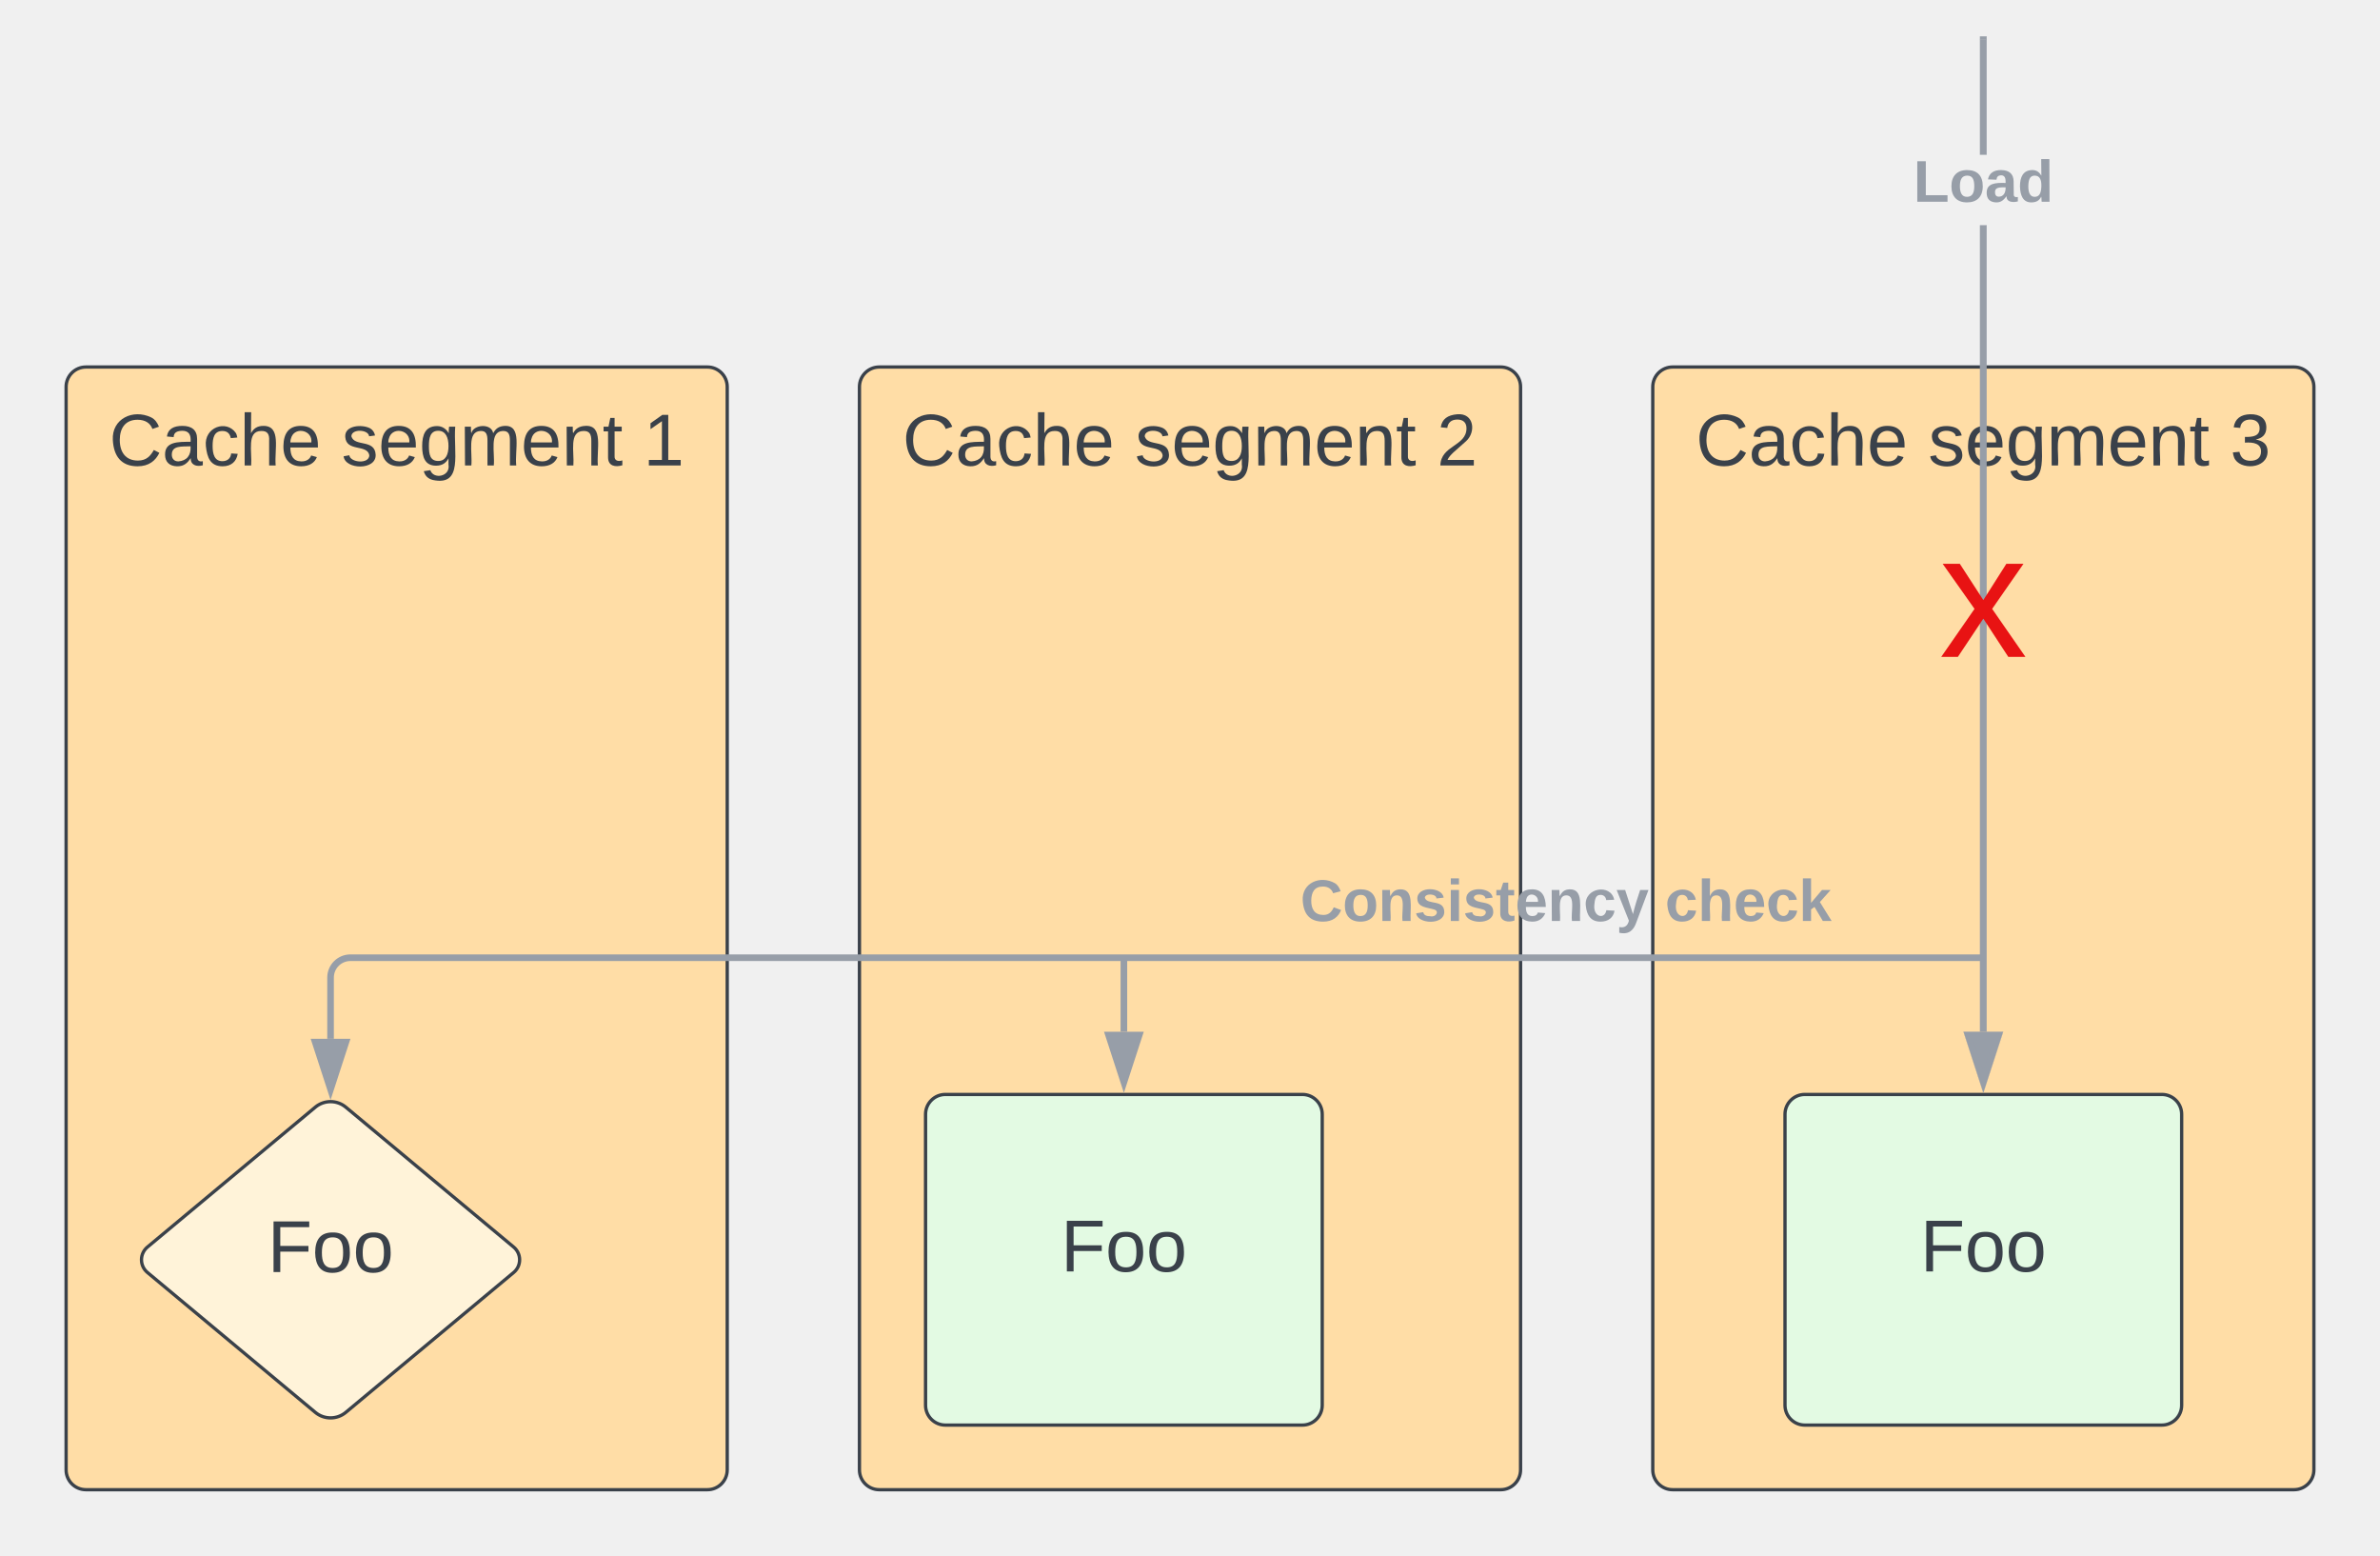
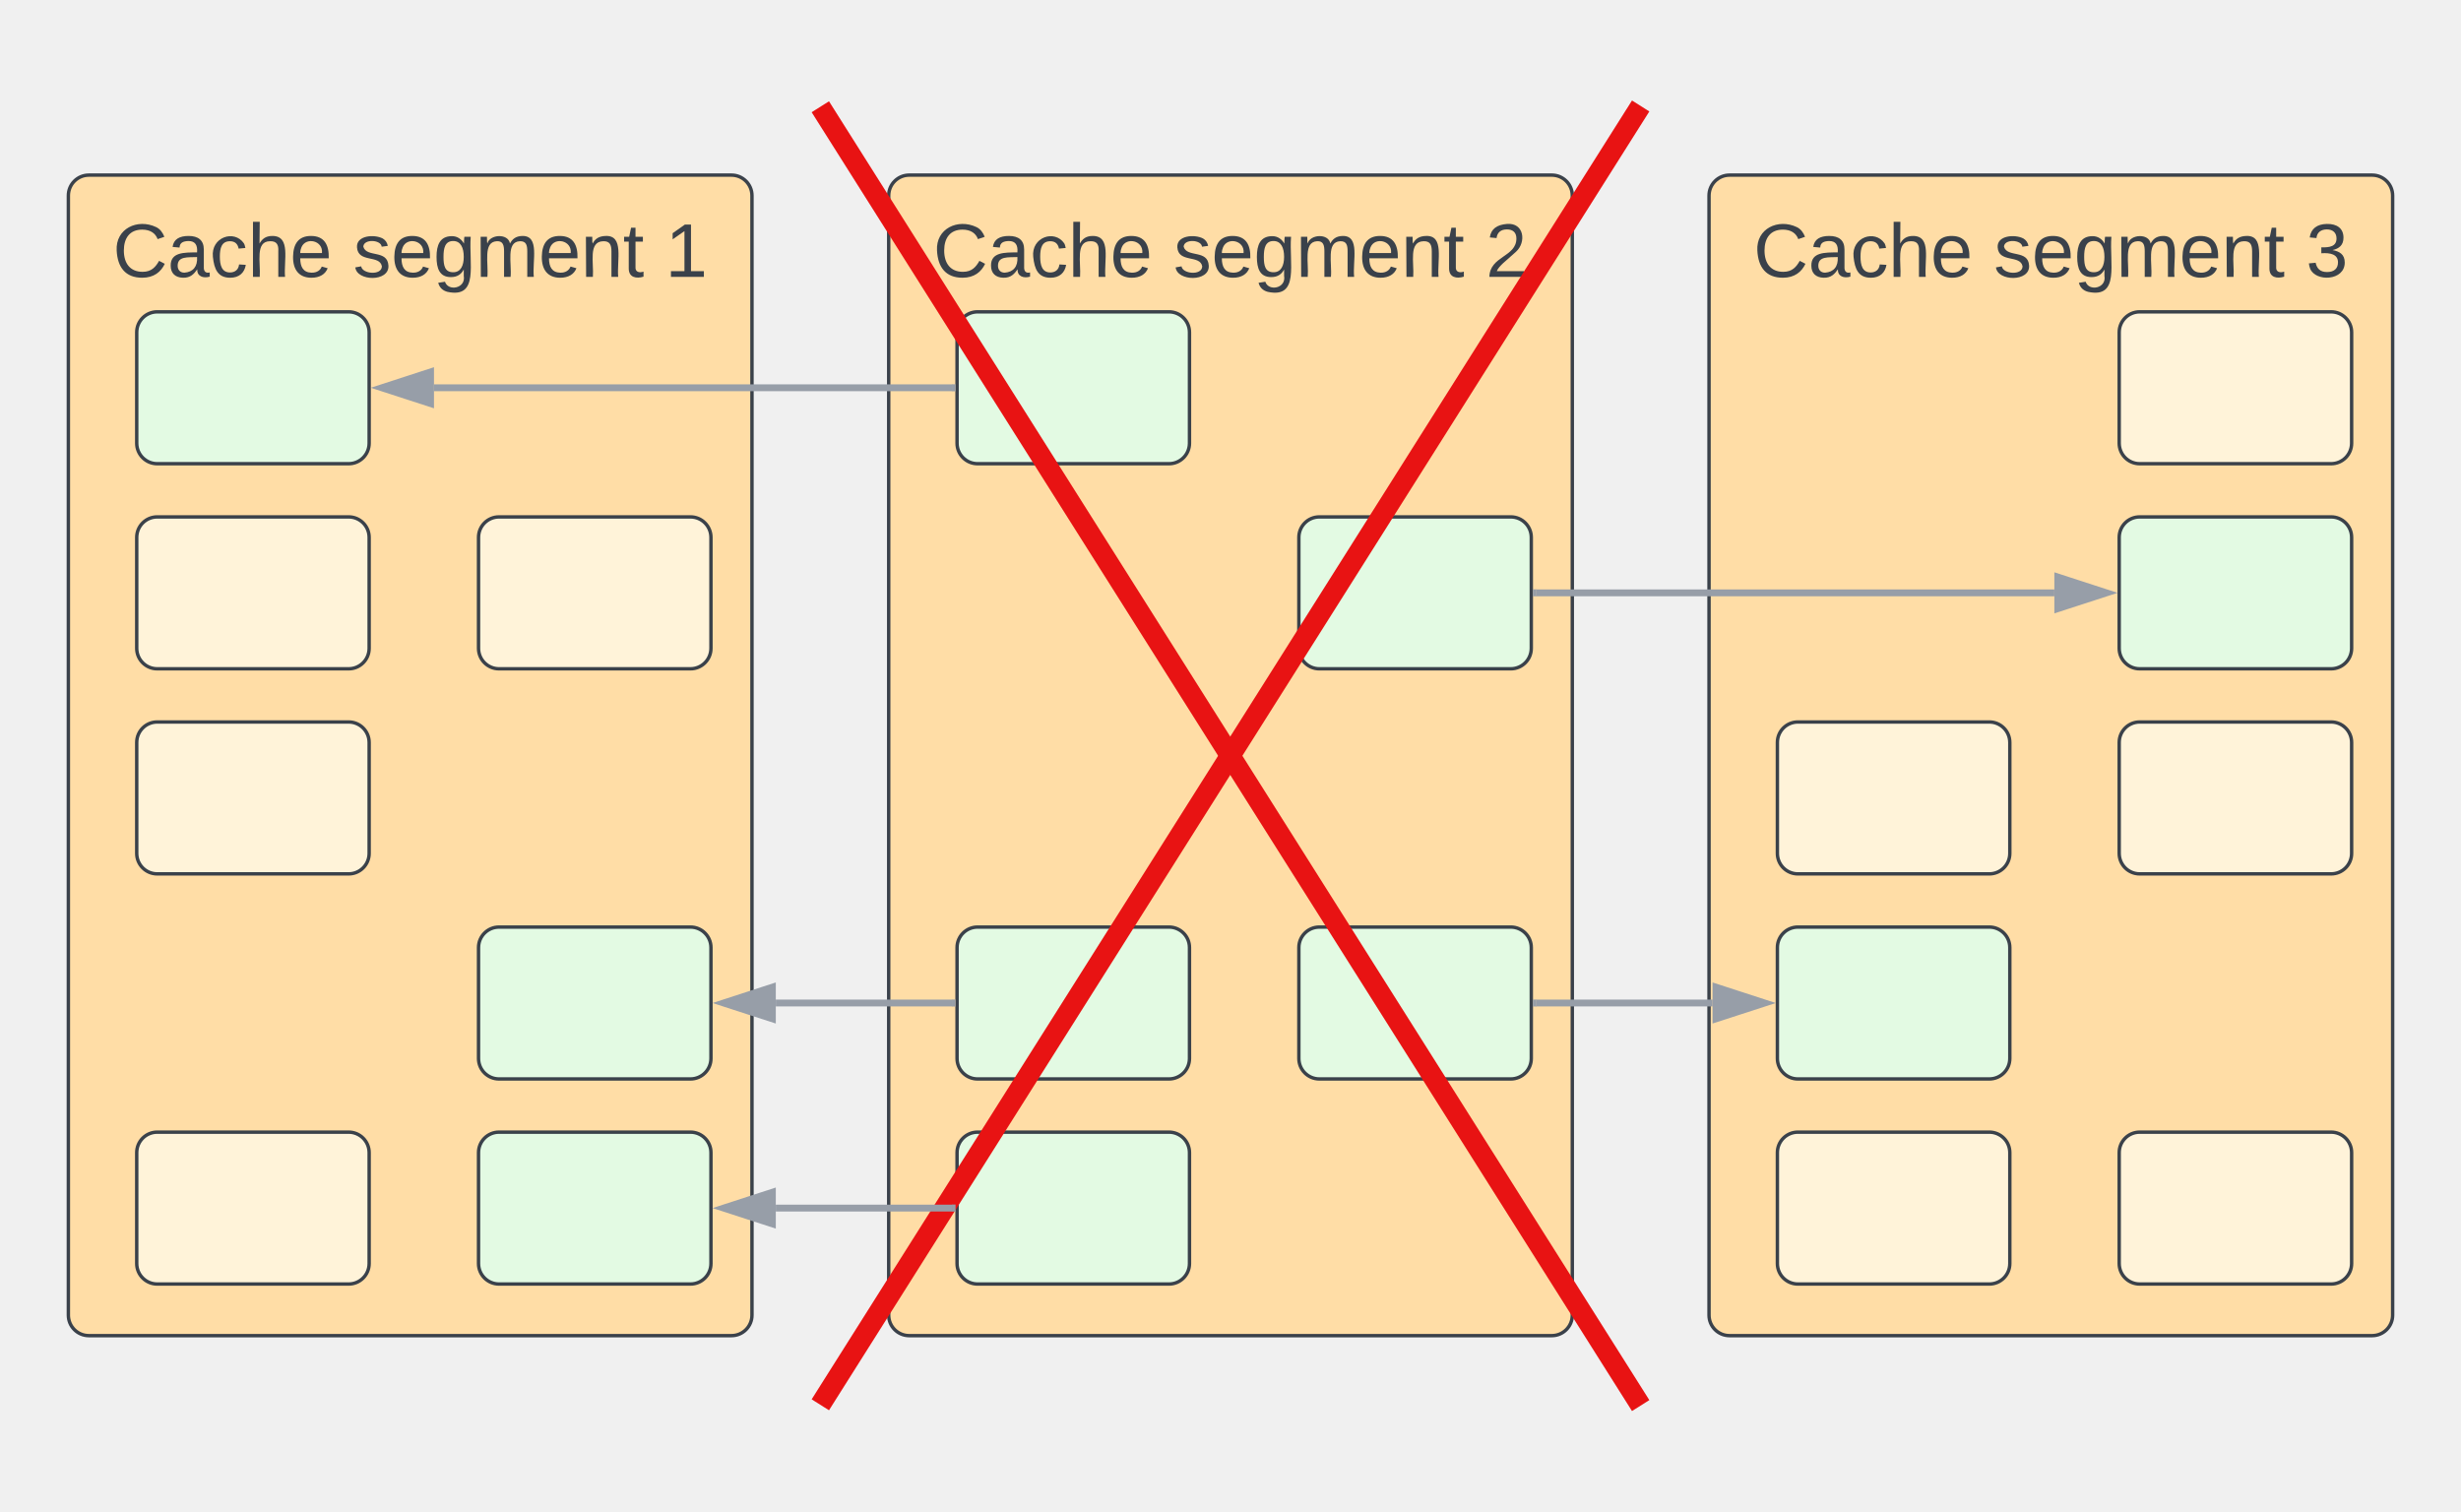
- <svg xmlns="http://www.w3.org/2000/svg" xmlns:ns1="lucid" xmlns:xlink="http://www.w3.org/1999/xlink" width="720" height="470.54">
-   <g transform="translate(0 -89)" ns1:page-tab-id="0_0">
+ <svg xmlns="http://www.w3.org/2000/svg" xmlns:ns1="lucid" xmlns:xlink="http://www.w3.org/1999/xlink" width="720" height="442.23">
+   <g transform="translate(0 -148.7684)" ns1:page-tab-id="0_0">
+     <path d="M20 206a6 6 0 0 1 6-6h188a6 6 0 0 1 6 6v327.54a6 6 0 0 1-6 6H26a6 6 0 0 1-6-6z" stroke="#3a414a" fill="#ffdda6" />
+     <use xlink:href="#a" transform="matrix(1,0,0,1,32,212) translate(1.024691 17.77778)" />
+     <use xlink:href="#b" transform="matrix(1,0,0,1,32,212) translate(71.33333 17.77778)" />
+     <use xlink:href="#c" transform="matrix(1,0,0,1,32,212) translate(162.6296 17.77778)" />
    <path d="M260 206a6 6 0 0 1 6-6h188a6 6 0 0 1 6 6v327.54a6 6 0 0 1-6 6H266a6 6 0 0 1-6-6z" stroke="#3a414a" fill="#ffdda6" />
    <use xlink:href="#a" transform="matrix(1,0,0,1,272,212) translate(1.024691 17.77778)" />
    <use xlink:href="#b" transform="matrix(1,0,0,1,272,212) translate(71.33333 17.77778)" />
-     <use xlink:href="#c" transform="matrix(1,0,0,1,272,212) translate(162.6296 17.77778)" />
-     <path d="M20 206a6 6 0 0 1 6-6h188a6 6 0 0 1 6 6v327.54a6 6 0 0 1-6 6H26a6 6 0 0 1-6-6z" stroke="#3a414a" fill="#ffdda6" />
-     <use xlink:href="#a" transform="matrix(1,0,0,1,32,212) translate(1.024691 17.77778)" />
-     <use xlink:href="#b" transform="matrix(1,0,0,1,32,212) translate(71.33333 17.77778)" />
-     <use xlink:href="#d" transform="matrix(1,0,0,1,32,212) translate(162.6296 17.77778)" />
+     <use xlink:href="#d" transform="matrix(1,0,0,1,272,212) translate(162.6296 17.77778)" />
    <path d="M500 206a6 6 0 0 1 6-6h188a6 6 0 0 1 6 6v327.54a6 6 0 0 1-6 6H506a6 6 0 0 1-6-6z" stroke="#3a414a" fill="#ffdda6" />
    <use xlink:href="#a" transform="matrix(1,0,0,1,512,212) translate(1.024691 17.77778)" />
    <use xlink:href="#b" transform="matrix(1,0,0,1,512,212) translate(71.33333 17.77778)" />
    <use xlink:href="#e" transform="matrix(1,0,0,1,512,212) translate(162.6296 17.77778)" />
-     <path d="M95.4 423.84a7.2 7.2 0 0 1 9.2 0l50.8 42.32a5 5 0 0 1 0 7.68l-50.8 42.32a7.2 7.2 0 0 1-9.2 0l-50.8-42.32a5 5 0 0 1 0-7.68z" stroke="#3a414a" fill="#fff3d9" />
-     <use xlink:href="#f" transform="matrix(1,0,0,1,45,425) translate(35.90006 48.71528)" />
-     <path d="M280 426a6 6 0 0 1 6-6h108a6 6 0 0 1 6 6v88a6 6 0 0 1-6 6H286a6 6 0 0 1-6-6z" stroke="#3a414a" fill="#e3fae3" />
-     <use xlink:href="#f" transform="matrix(1,0,0,1,292,432) translate(28.89506 41.52778)" />
-     <path d="M540 426a6 6 0 0 1 6-6h108a6 6 0 0 1 6 6v88a6 6 0 0 1-6 6H546a6 6 0 0 1-6-6z" stroke="#3a414a" fill="#e3fae3" />
-     <use xlink:href="#f" transform="matrix(1,0,0,1,552,432) translate(28.89506 41.52778)" />
-     <path d="M601 401.03h-2v-243.9h2zm0-265.24h-2V101h2z" stroke="#979ea8" stroke-width=".05" fill="#979ea8" />
-     <path d="M601 101.03h-2V100h2z" stroke="#979ea8" stroke-width=".05" fill="#979ea8" />
-     <path d="M600 416.3l-4.64-14.27h9.28z" fill="#979ea8" />
-     <path d="M600 419.54l-6-18.5h12zm-3.26-16.5l3.26 10.02 3.26-10.03z" stroke="#979ea8" stroke-width=".05" fill="#979ea8" />
-     <use xlink:href="#g" transform="matrix(1,0,0,1,578.8395,135.7905) translate(0 14.22222)" />
-     <path d="M599 378.65H106a6 6 0 0 0-6 6v18.52M598.97 378.65H600" stroke="#979ea8" stroke-width="2" fill="none" />
-     <path d="M100 418.44l-4.64-14.27h9.28z" stroke="#979ea8" stroke-width="2" fill="#979ea8" />
-     <use xlink:href="#h" transform="matrix(1,0,0,1,393.3619,353.3189) translate(0.005 14.22222)" />
-     <use xlink:href="#i" transform="matrix(1,0,0,1,393.3619,353.3189) translate(110.3754 14.22222)" />
-     <path d="M340 379.65v21.38M340 379.68v-1.03" stroke="#979ea8" stroke-width="2" fill="none" />
-     <path d="M340 416.3l-4.64-14.27h9.28z" stroke="#979ea8" stroke-width="2" fill="#979ea8" />
-     <path d="M560 246a6 6 0 0 1 6-6h68a6 6 0 0 1 6 6v35a6 6 0 0 1-6 6h-68a6 6 0 0 1-6-6z" stroke="#000" stroke-opacity="0" fill="#fff" fill-opacity="0" />
-     <g>
-       <use xlink:href="#j" transform="matrix(1,0,0,1,565,245) translate(21.66667 42.66667)" />
-     </g>
+     <path d="M140 426a6 6 0 0 1 6-6h56a6 6 0 0 1 6 6v32.44a6 6 0 0 1-6 6h-56a6 6 0 0 1-6-6z" stroke="#3a414a" fill="#e3fae3" />
+     <path d="M620 486a6 6 0 0 1 6-6h56a6 6 0 0 1 6 6v32.44a6 6 0 0 1-6 6h-56a6 6 0 0 1-6-6zM620 246a6 6 0 0 1 6-6h56a6 6 0 0 1 6 6v32.44a6 6 0 0 1-6 6h-56a6 6 0 0 1-6-6zM40 486a6 6 0 0 1 6-6h56a6 6 0 0 1 6 6v32.44a6 6 0 0 1-6 6H46a6 6 0 0 1-6-6z" stroke="#3a414a" fill="#fff3d9" />
+     <path d="M520 426a6 6 0 0 1 6-6h56a6 6 0 0 1 6 6v32.44a6 6 0 0 1-6 6h-56a6 6 0 0 1-6-6z" stroke="#3a414a" fill="#e3fae3" />
+     <path d="M40 366a6 6 0 0 1 6-6h56a6 6 0 0 1 6 6v32.44a6 6 0 0 1-6 6H46a6 6 0 0 1-6-6zM520 486a6 6 0 0 1 6-6h56a6 6 0 0 1 6 6v32.44a6 6 0 0 1-6 6h-56a6 6 0 0 1-6-6z" stroke="#3a414a" fill="#fff3d9" />
+     <path d="M140 486a6 6 0 0 1 6-6h56a6 6 0 0 1 6 6v32.44a6 6 0 0 1-6 6h-56a6 6 0 0 1-6-6zM40 246a6 6 0 0 1 6-6h56a6 6 0 0 1 6 6v32.44a6 6 0 0 1-6 6H46a6 6 0 0 1-6-6zM280 486a6 6 0 0 1 6-6h56a6 6 0 0 1 6 6v32.44a6 6 0 0 1-6 6h-56a6 6 0 0 1-6-6zM280 426a6 6 0 0 1 6-6h56a6 6 0 0 1 6 6v32.44a6 6 0 0 1-6 6h-56a6 6 0 0 1-6-6zM380 306a6 6 0 0 1 6-6h56a6 6 0 0 1 6 6v32.44a6 6 0 0 1-6 6h-56a6 6 0 0 1-6-6zM280 246a6 6 0 0 1 6-6h56a6 6 0 0 1 6 6v32.44a6 6 0 0 1-6 6h-56a6 6 0 0 1-6-6z" stroke="#3a414a" fill="#e3fae3" />
+     <path d="M478.4 182.3L241.6 557.23M478.36 182.37l1.64-2.6M241.64 557.17l-1.64 2.6" stroke="#e81313" stroke-width="6" fill="none" />
+     <path d="M278.54 442.22h-51.57" stroke="#979ea8" stroke-width="2" fill="none" />
+     <path d="M279.54 443.22h-1.03v-2h1.03z" stroke="#979ea8" stroke-width=".05" fill="#979ea8" />
+     <path d="M211.7 442.22l14.27-4.64v9.27z" stroke="#979ea8" stroke-width="2" fill="#979ea8" />
+     <path d="M278.54 502.22h-51.57" stroke="#979ea8" stroke-width="2" fill="none" />
+     <path d="M279.54 503.22h-1.03v-2h1.03z" stroke="#979ea8" stroke-width=".05" fill="#979ea8" />
+     <path d="M211.7 502.22l14.27-4.64v9.27z" stroke="#979ea8" stroke-width="2" fill="#979ea8" />
+     <path d="M278.54 262.22H126.97" stroke="#979ea8" stroke-width="2" fill="none" />
+     <path d="M279.54 263.22h-1.03v-2h1.03z" stroke="#979ea8" stroke-width=".05" fill="#979ea8" />
+     <path d="M111.7 262.22l14.27-4.64v9.27z" stroke="#979ea8" stroke-width="2" fill="#979ea8" />
+     <path d="M620 306a6 6 0 0 1 6-6h56a6 6 0 0 1 6 6v32.44a6 6 0 0 1-6 6h-56a6 6 0 0 1-6-6zM380 426a6 6 0 0 1 6-6h56a6 6 0 0 1 6 6v32.44a6 6 0 0 1-6 6h-56a6 6 0 0 1-6-6z" stroke="#3a414a" fill="#e3fae3" />
+     <path d="M449.46 442.22h51.57" stroke="#979ea8" stroke-width="2" fill="none" />
+     <path d="M449.5 443.22h-1.03v-2h1.02z" stroke="#979ea8" stroke-width=".05" fill="#979ea8" />
+     <path d="M516.3 442.22l-14.27 4.63v-9.27z" stroke="#979ea8" stroke-width="2" fill="#979ea8" />
+     <path d="M520 366a6 6 0 0 1 6-6h56a6 6 0 0 1 6 6v32.44a6 6 0 0 1-6 6h-56a6 6 0 0 1-6-6zM620 366a6 6 0 0 1 6-6h56a6 6 0 0 1 6 6v32.44a6 6 0 0 1-6 6h-56a6 6 0 0 1-6-6z" stroke="#3a414a" fill="#fff3d9" />
+     <path d="M449.46 322.22h151.57" stroke="#979ea8" stroke-width="2" fill="none" />
+     <path d="M449.5 323.22h-1.03v-2h1.02z" stroke="#979ea8" stroke-width=".05" fill="#979ea8" />
+     <path d="M616.3 322.22l-14.27 4.63v-9.27z" stroke="#979ea8" stroke-width="2" fill="#979ea8" />
+     <path d="M40 306a6 6 0 0 1 6-6h56a6 6 0 0 1 6 6v32.44a6 6 0 0 1-6 6H46a6 6 0 0 1-6-6z" stroke="#3a414a" fill="#fff3d9" />
+     <path d="M241.6 182.54l236.8 374.92M241.64 182.6L240 180M478.36 557.4L480 560" stroke="#e81313" stroke-width="6" fill="none" />
+     <path d="M140 306a6 6 0 0 1 6-6h56a6 6 0 0 1 6 6v32.44a6 6 0 0 1-6 6h-56a6 6 0 0 1-6-6z" stroke="#3a414a" fill="#fff3d9" />
    <defs>
-       <path fill="#3a414a" d="M212-179c-10-28-35-45-73-45-59 0-87 40-87 99 0 60 29 101 89 101 43 0 62-24 78-52l27 14C228-24 195 4 139 4 59 4 22-46 18-125c-6-104 99-153 187-111 19 9 31 26 39 46" id="k" />
-       <path fill="#3a414a" d="M141-36C126-15 110 5 73 4 37 3 15-17 15-53c-1-64 63-63 125-63 3-35-9-54-41-54-24 1-41 7-42 31l-33-3c5-37 33-52 76-52 45 0 72 20 72 64v82c-1 20 7 32 28 27v20c-31 9-61-2-59-35zM48-53c0 20 12 33 32 33 41-3 63-29 60-74-43 2-92-5-92 41" id="l" />
-       <path fill="#3a414a" d="M96-169c-40 0-48 33-48 73s9 75 48 75c24 0 41-14 43-38l32 2c-6 37-31 61-74 61-59 0-76-41-82-99-10-93 101-131 147-64 4 7 5 14 7 22l-32 3c-4-21-16-35-41-35" id="m" />
-       <path fill="#3a414a" d="M106-169C34-169 62-67 57 0H25v-261h32l-1 103c12-21 28-36 61-36 89 0 53 116 60 194h-32v-121c2-32-8-49-39-48" id="n" />
-       <path fill="#3a414a" d="M100-194c63 0 86 42 84 106H49c0 40 14 67 53 68 26 1 43-12 49-29l28 8c-11 28-37 45-77 45C44 4 14-33 15-96c1-61 26-98 85-98zm52 81c6-60-76-77-97-28-3 7-6 17-6 28h103" id="o" />
+       <path fill="#3a414a" d="M212-179c-10-28-35-45-73-45-59 0-87 40-87 99 0 60 29 101 89 101 43 0 62-24 78-52l27 14C228-24 195 4 139 4 59 4 22-46 18-125c-6-104 99-153 187-111 19 9 31 26 39 46" id="f" />
+       <path fill="#3a414a" d="M141-36C126-15 110 5 73 4 37 3 15-17 15-53c-1-64 63-63 125-63 3-35-9-54-41-54-24 1-41 7-42 31l-33-3c5-37 33-52 76-52 45 0 72 20 72 64v82c-1 20 7 32 28 27v20c-31 9-61-2-59-35zM48-53c0 20 12 33 32 33 41-3 63-29 60-74-43 2-92-5-92 41" id="g" />
+       <path fill="#3a414a" d="M96-169c-40 0-48 33-48 73s9 75 48 75c24 0 41-14 43-38l32 2c-6 37-31 61-74 61-59 0-76-41-82-99-10-93 101-131 147-64 4 7 5 14 7 22l-32 3c-4-21-16-35-41-35" id="h" />
+       <path fill="#3a414a" d="M106-169C34-169 62-67 57 0H25v-261h32l-1 103c12-21 28-36 61-36 89 0 53 116 60 194h-32v-121c2-32-8-49-39-48" id="i" />
+       <path fill="#3a414a" d="M100-194c63 0 86 42 84 106H49c0 40 14 67 53 68 26 1 43-12 49-29l28 8c-11 28-37 45-77 45C44 4 14-33 15-96c1-61 26-98 85-98zm52 81c6-60-76-77-97-28-3 7-6 17-6 28h103" id="j" />
      <g id="a">
+         <use transform="matrix(0.0617284,0,0,0.0617284,0,0)" xlink:href="#f" />
+         <use transform="matrix(0.0617284,0,0,0.0617284,15.98765,0)" xlink:href="#g" />
+         <use transform="matrix(0.0617284,0,0,0.0617284,28.33333,0)" xlink:href="#h" />
+         <use transform="matrix(0.0617284,0,0,0.0617284,39.44444,0)" xlink:href="#i" />
+         <use transform="matrix(0.0617284,0,0,0.0617284,51.79012,0)" xlink:href="#j" />
+       </g>
+       <path fill="#3a414a" d="M135-143c-3-34-86-38-87 0 15 53 115 12 119 90S17 21 10-45l28-5c4 36 97 45 98 0-10-56-113-15-118-90-4-57 82-63 122-42 12 7 21 19 24 35" id="k" />
+       <path fill="#3a414a" d="M177-190C167-65 218 103 67 71c-23-6-38-20-44-43l32-5c15 47 100 32 89-28v-30C133-14 115 1 83 1 29 1 15-40 15-95c0-56 16-97 71-98 29-1 48 16 59 35 1-10 0-23 2-32h30zM94-22c36 0 50-32 50-73 0-42-14-75-50-75-39 0-46 34-46 75s6 73 46 73" id="l" />
+       <path fill="#3a414a" d="M210-169c-67 3-38 105-44 169h-31v-121c0-29-5-50-35-48C34-165 62-65 56 0H25l-1-190h30c1 10-1 24 2 32 10-44 99-50 107 0 11-21 27-35 58-36 85-2 47 119 55 194h-31v-121c0-29-5-49-35-48" id="m" />
+       <path fill="#3a414a" d="M117-194c89-4 53 116 60 194h-32v-121c0-31-8-49-39-48C34-167 62-67 57 0H25l-1-190h30c1 10-1 24 2 32 11-22 29-35 61-36" id="n" />
+       <path fill="#3a414a" d="M59-47c-2 24 18 29 38 22v24C64 9 27 4 27-40v-127H5v-23h24l9-43h21v43h35v23H59v120" id="o" />
+       <g id="b">
        <use transform="matrix(0.0617284,0,0,0.0617284,0,0)" xlink:href="#k" />
-         <use transform="matrix(0.0617284,0,0,0.0617284,15.98765,0)" xlink:href="#l" />
-         <use transform="matrix(0.0617284,0,0,0.0617284,28.33333,0)" xlink:href="#m" />
-         <use transform="matrix(0.0617284,0,0,0.0617284,39.44444,0)" xlink:href="#n" />
-         <use transform="matrix(0.0617284,0,0,0.0617284,51.79012,0)" xlink:href="#o" />
+         <use transform="matrix(0.0617284,0,0,0.0617284,11.11111,0)" xlink:href="#j" />
+         <use transform="matrix(0.0617284,0,0,0.0617284,23.45679,0)" xlink:href="#l" />
+         <use transform="matrix(0.0617284,0,0,0.0617284,35.80247,0)" xlink:href="#m" />
+         <use transform="matrix(0.0617284,0,0,0.0617284,54.25926,0)" xlink:href="#j" />
+         <use transform="matrix(0.0617284,0,0,0.0617284,66.60494,0)" xlink:href="#n" />
+         <use transform="matrix(0.0617284,0,0,0.0617284,78.95062,0)" xlink:href="#o" />
      </g>
-       <path fill="#3a414a" d="M135-143c-3-34-86-38-87 0 15 53 115 12 119 90S17 21 10-45l28-5c4 36 97 45 98 0-10-56-113-15-118-90-4-57 82-63 122-42 12 7 21 19 24 35" id="p" />
-       <path fill="#3a414a" d="M177-190C167-65 218 103 67 71c-23-6-38-20-44-43l32-5c15 47 100 32 89-28v-30C133-14 115 1 83 1 29 1 15-40 15-95c0-56 16-97 71-98 29-1 48 16 59 35 1-10 0-23 2-32h30zM94-22c36 0 50-32 50-73 0-42-14-75-50-75-39 0-46 34-46 75s6 73 46 73" id="q" />
-       <path fill="#3a414a" d="M210-169c-67 3-38 105-44 169h-31v-121c0-29-5-50-35-48C34-165 62-65 56 0H25l-1-190h30c1 10-1 24 2 32 10-44 99-50 107 0 11-21 27-35 58-36 85-2 47 119 55 194h-31v-121c0-29-5-49-35-48" id="r" />
-       <path fill="#3a414a" d="M117-194c89-4 53 116 60 194h-32v-121c0-31-8-49-39-48C34-167 62-67 57 0H25l-1-190h30c1 10-1 24 2 32 11-22 29-35 61-36" id="s" />
-       <path fill="#3a414a" d="M59-47c-2 24 18 29 38 22v24C64 9 27 4 27-40v-127H5v-23h24l9-43h21v43h35v23H59v120" id="t" />
-       <g id="b">
-         <use transform="matrix(0.0617284,0,0,0.0617284,0,0)" xlink:href="#p" />
-         <use transform="matrix(0.0617284,0,0,0.0617284,11.11111,0)" xlink:href="#o" />
-         <use transform="matrix(0.0617284,0,0,0.0617284,23.45679,0)" xlink:href="#q" />
-         <use transform="matrix(0.0617284,0,0,0.0617284,35.80247,0)" xlink:href="#r" />
-         <use transform="matrix(0.0617284,0,0,0.0617284,54.25926,0)" xlink:href="#o" />
-         <use transform="matrix(0.0617284,0,0,0.0617284,66.60494,0)" xlink:href="#s" />
-         <use transform="matrix(0.0617284,0,0,0.0617284,78.95062,0)" xlink:href="#t" />
-       </g>
-       <path fill="#3a414a" d="M101-251c82-7 93 87 43 132L82-64C71-53 59-42 53-27h129V0H18c2-99 128-94 128-182 0-28-16-43-45-43s-46 15-49 41l-32-3c6-41 34-60 81-64" id="u" />
-       <use transform="matrix(0.0617284,0,0,0.0617284,0,0)" xlink:href="#u" id="c" />
-       <path fill="#3a414a" d="M27 0v-27h64v-190l-56 39v-29l58-41h29v221h61V0H27" id="v" />
-       <use transform="matrix(0.0617284,0,0,0.0617284,0,0)" xlink:href="#v" id="d" />
-       <path fill="#3a414a" d="M126-127c33 6 58 20 58 59 0 88-139 92-164 29-3-8-5-16-6-25l32-3c6 27 21 44 54 44 32 0 52-15 52-46 0-38-36-46-79-43v-28c39 1 72-4 72-42 0-27-17-43-46-43-28 0-47 15-49 41l-32-3c6-42 35-63 81-64 48-1 79 21 79 65 0 36-21 52-52 59" id="w" />
-       <use transform="matrix(0.0617284,0,0,0.0617284,0,0)" xlink:href="#w" id="e" />
-       <path fill="#3a414a" d="M63-220v92h138v28H63V0H30v-248h175v28H63" id="x" />
-       <path fill="#3a414a" d="M100-194c62-1 85 37 85 99 1 63-27 99-86 99S16-35 15-95c0-66 28-99 85-99zM99-20c44 1 53-31 53-75 0-43-8-75-51-75s-53 32-53 75 10 74 51 75" id="y" />
-       <g id="f">
-         <use transform="matrix(0.0617284,0,0,0.0617284,0,0)" xlink:href="#x" />
-         <use transform="matrix(0.0617284,0,0,0.0617284,13.51852,0)" xlink:href="#y" />
-         <use transform="matrix(0.0617284,0,0,0.0617284,25.8642,0)" xlink:href="#y" />
-       </g>
-       <path fill="#979ea8" d="M24 0v-248h52v208h133V0H24" id="z" />
-       <path fill="#979ea8" d="M110-194c64 0 96 36 96 99 0 64-35 99-97 99-61 0-95-36-95-99 0-62 34-99 96-99zm-1 164c35 0 45-28 45-65 0-40-10-65-43-65-34 0-45 26-45 65 0 36 10 65 43 65" id="A" />
-       <path fill="#979ea8" d="M133-34C117-15 103 5 69 4 32 3 11-16 11-54c-1-60 55-63 116-61 1-26-3-47-28-47-18 1-26 9-28 27l-52-2c7-38 36-58 82-57s74 22 75 68l1 82c-1 14 12 18 25 15v27c-30 8-71 5-69-32zm-48 3c29 0 43-24 42-57-32 0-66-3-65 30 0 17 8 27 23 27" id="B" />
-       <path fill="#979ea8" d="M88-194c31-1 46 15 58 34l-1-101h50l1 261h-48c-2-10 0-23-3-31C134-8 116 4 84 4 32 4 16-41 15-95c0-56 19-97 73-99zm17 164c33 0 40-30 41-66 1-37-9-64-41-64s-38 30-39 65c0 43 13 65 39 65" id="C" />
-       <g id="g">
-         <use transform="matrix(0.04938272,0,0,0.04938272,0,0)" xlink:href="#z" />
-         <use transform="matrix(0.04938272,0,0,0.04938272,10.81481,0)" xlink:href="#A" />
-         <use transform="matrix(0.04938272,0,0,0.04938272,21.62963,0)" xlink:href="#B" />
-         <use transform="matrix(0.04938272,0,0,0.04938272,31.50617,0)" xlink:href="#C" />
-       </g>
-       <path fill="#979ea8" d="M67-125c0 53 21 87 73 88 37 1 54-22 65-47l45 17C233-25 199 4 140 4 58 4 20-42 15-125 8-235 124-281 211-232c18 10 29 29 36 50l-46 12c-8-25-30-41-62-41-52 0-71 34-72 86" id="D" />
-       <path fill="#979ea8" d="M135-194c87-1 58 113 63 194h-50c-7-57 23-157-34-157-59 0-34 97-39 157H25l-1-190h47c2 12-1 28 3 38 12-26 28-41 61-42" id="E" />
-       <path fill="#979ea8" d="M137-138c1-29-70-34-71-4 15 46 118 7 119 86 1 83-164 76-172 9l43-7c4 19 20 25 44 25 33 8 57-30 24-41C81-84 22-81 20-136c-2-80 154-74 161-7" id="F" />
-       <path fill="#979ea8" d="M25-224v-37h50v37H25zM25 0v-190h50V0H25" id="G" />
-       <path fill="#979ea8" d="M115-3C79 11 28 4 28-45v-112H4v-33h27l15-45h31v45h36v33H77v99c-1 23 16 31 38 25v30" id="H" />
-       <path fill="#979ea8" d="M185-48c-13 30-37 53-82 52C43 2 14-33 14-96s30-98 90-98c62 0 83 45 84 108H66c0 31 8 55 39 56 18 0 30-7 34-22zm-45-69c5-46-57-63-70-21-2 6-4 13-4 21h74" id="I" />
-       <path fill="#979ea8" d="M190-63c-7 42-38 67-86 67-59 0-84-38-90-98-12-110 154-137 174-36l-49 2c-2-19-15-32-35-32-30 0-35 28-38 64-6 74 65 87 74 30" id="J" />
-       <path fill="#979ea8" d="M123 10C108 53 80 86 19 72V37c35 8 53-11 59-39L3-190h52l48 148c12-52 28-100 44-148h51" id="K" />
-       <g id="h">
-         <use transform="matrix(0.04938272,0,0,0.04938272,0,0)" xlink:href="#D" />
-         <use transform="matrix(0.04938272,0,0,0.04938272,12.79012,0)" xlink:href="#A" />
-         <use transform="matrix(0.04938272,0,0,0.04938272,23.60494,0)" xlink:href="#E" />
-         <use transform="matrix(0.04938272,0,0,0.04938272,34.41975,0)" xlink:href="#F" />
-         <use transform="matrix(0.04938272,0,0,0.04938272,44.2963,0)" xlink:href="#G" />
-         <use transform="matrix(0.04938272,0,0,0.04938272,49.23457,0)" xlink:href="#F" />
-         <use transform="matrix(0.04938272,0,0,0.04938272,59.11111,0)" xlink:href="#H" />
-         <use transform="matrix(0.04938272,0,0,0.04938272,64.98765,0)" xlink:href="#I" />
-         <use transform="matrix(0.04938272,0,0,0.04938272,74.8642,0)" xlink:href="#E" />
-         <use transform="matrix(0.04938272,0,0,0.04938272,85.67901,0)" xlink:href="#J" />
-         <use transform="matrix(0.04938272,0,0,0.04938272,95.55556,0)" xlink:href="#K" />
-       </g>
-       <path fill="#979ea8" d="M114-157C55-157 80-60 75 0H25v-261h50l-1 109c12-26 28-41 61-42 86-1 58 113 63 194h-50c-7-57 23-157-34-157" id="L" />
-       <path fill="#979ea8" d="M147 0L96-86 75-71V0H25v-261h50v150l67-79h53l-66 74L201 0h-54" id="M" />
-       <g id="i">
-         <use transform="matrix(0.04938272,0,0,0.04938272,0,0)" xlink:href="#J" />
-         <use transform="matrix(0.04938272,0,0,0.04938272,9.876543,0)" xlink:href="#L" />
-         <use transform="matrix(0.04938272,0,0,0.04938272,20.69136,0)" xlink:href="#I" />
-         <use transform="matrix(0.04938272,0,0,0.04938272,30.5679,0)" xlink:href="#J" />
-         <use transform="matrix(0.04938272,0,0,0.04938272,40.44444,0)" xlink:href="#M" />
-       </g>
-       <path fill="#e81313" d="M141 0L90-78 38 0H4l68-98-65-92h35l48 74 47-74h35l-64 92 68 98h-35" id="N" />
-       <use transform="matrix(0.1481481,0,0,0.1481481,0,0)" xlink:href="#N" id="j" />
+       <path fill="#3a414a" d="M27 0v-27h64v-190l-56 39v-29l58-41h29v221h61V0H27" id="p" />
+       <use transform="matrix(0.0617284,0,0,0.0617284,0,0)" xlink:href="#p" id="c" />
+       <path fill="#3a414a" d="M101-251c82-7 93 87 43 132L82-64C71-53 59-42 53-27h129V0H18c2-99 128-94 128-182 0-28-16-43-45-43s-46 15-49 41l-32-3c6-41 34-60 81-64" id="q" />
+       <use transform="matrix(0.0617284,0,0,0.0617284,0,0)" xlink:href="#q" id="d" />
+       <path fill="#3a414a" d="M126-127c33 6 58 20 58 59 0 88-139 92-164 29-3-8-5-16-6-25l32-3c6 27 21 44 54 44 32 0 52-15 52-46 0-38-36-46-79-43v-28c39 1 72-4 72-42 0-27-17-43-46-43-28 0-47 15-49 41l-32-3c6-42 35-63 81-64 48-1 79 21 79 65 0 36-21 52-52 59" id="r" />
+       <use transform="matrix(0.0617284,0,0,0.0617284,0,0)" xlink:href="#r" id="e" />
    </defs>
  </g>
</svg>
